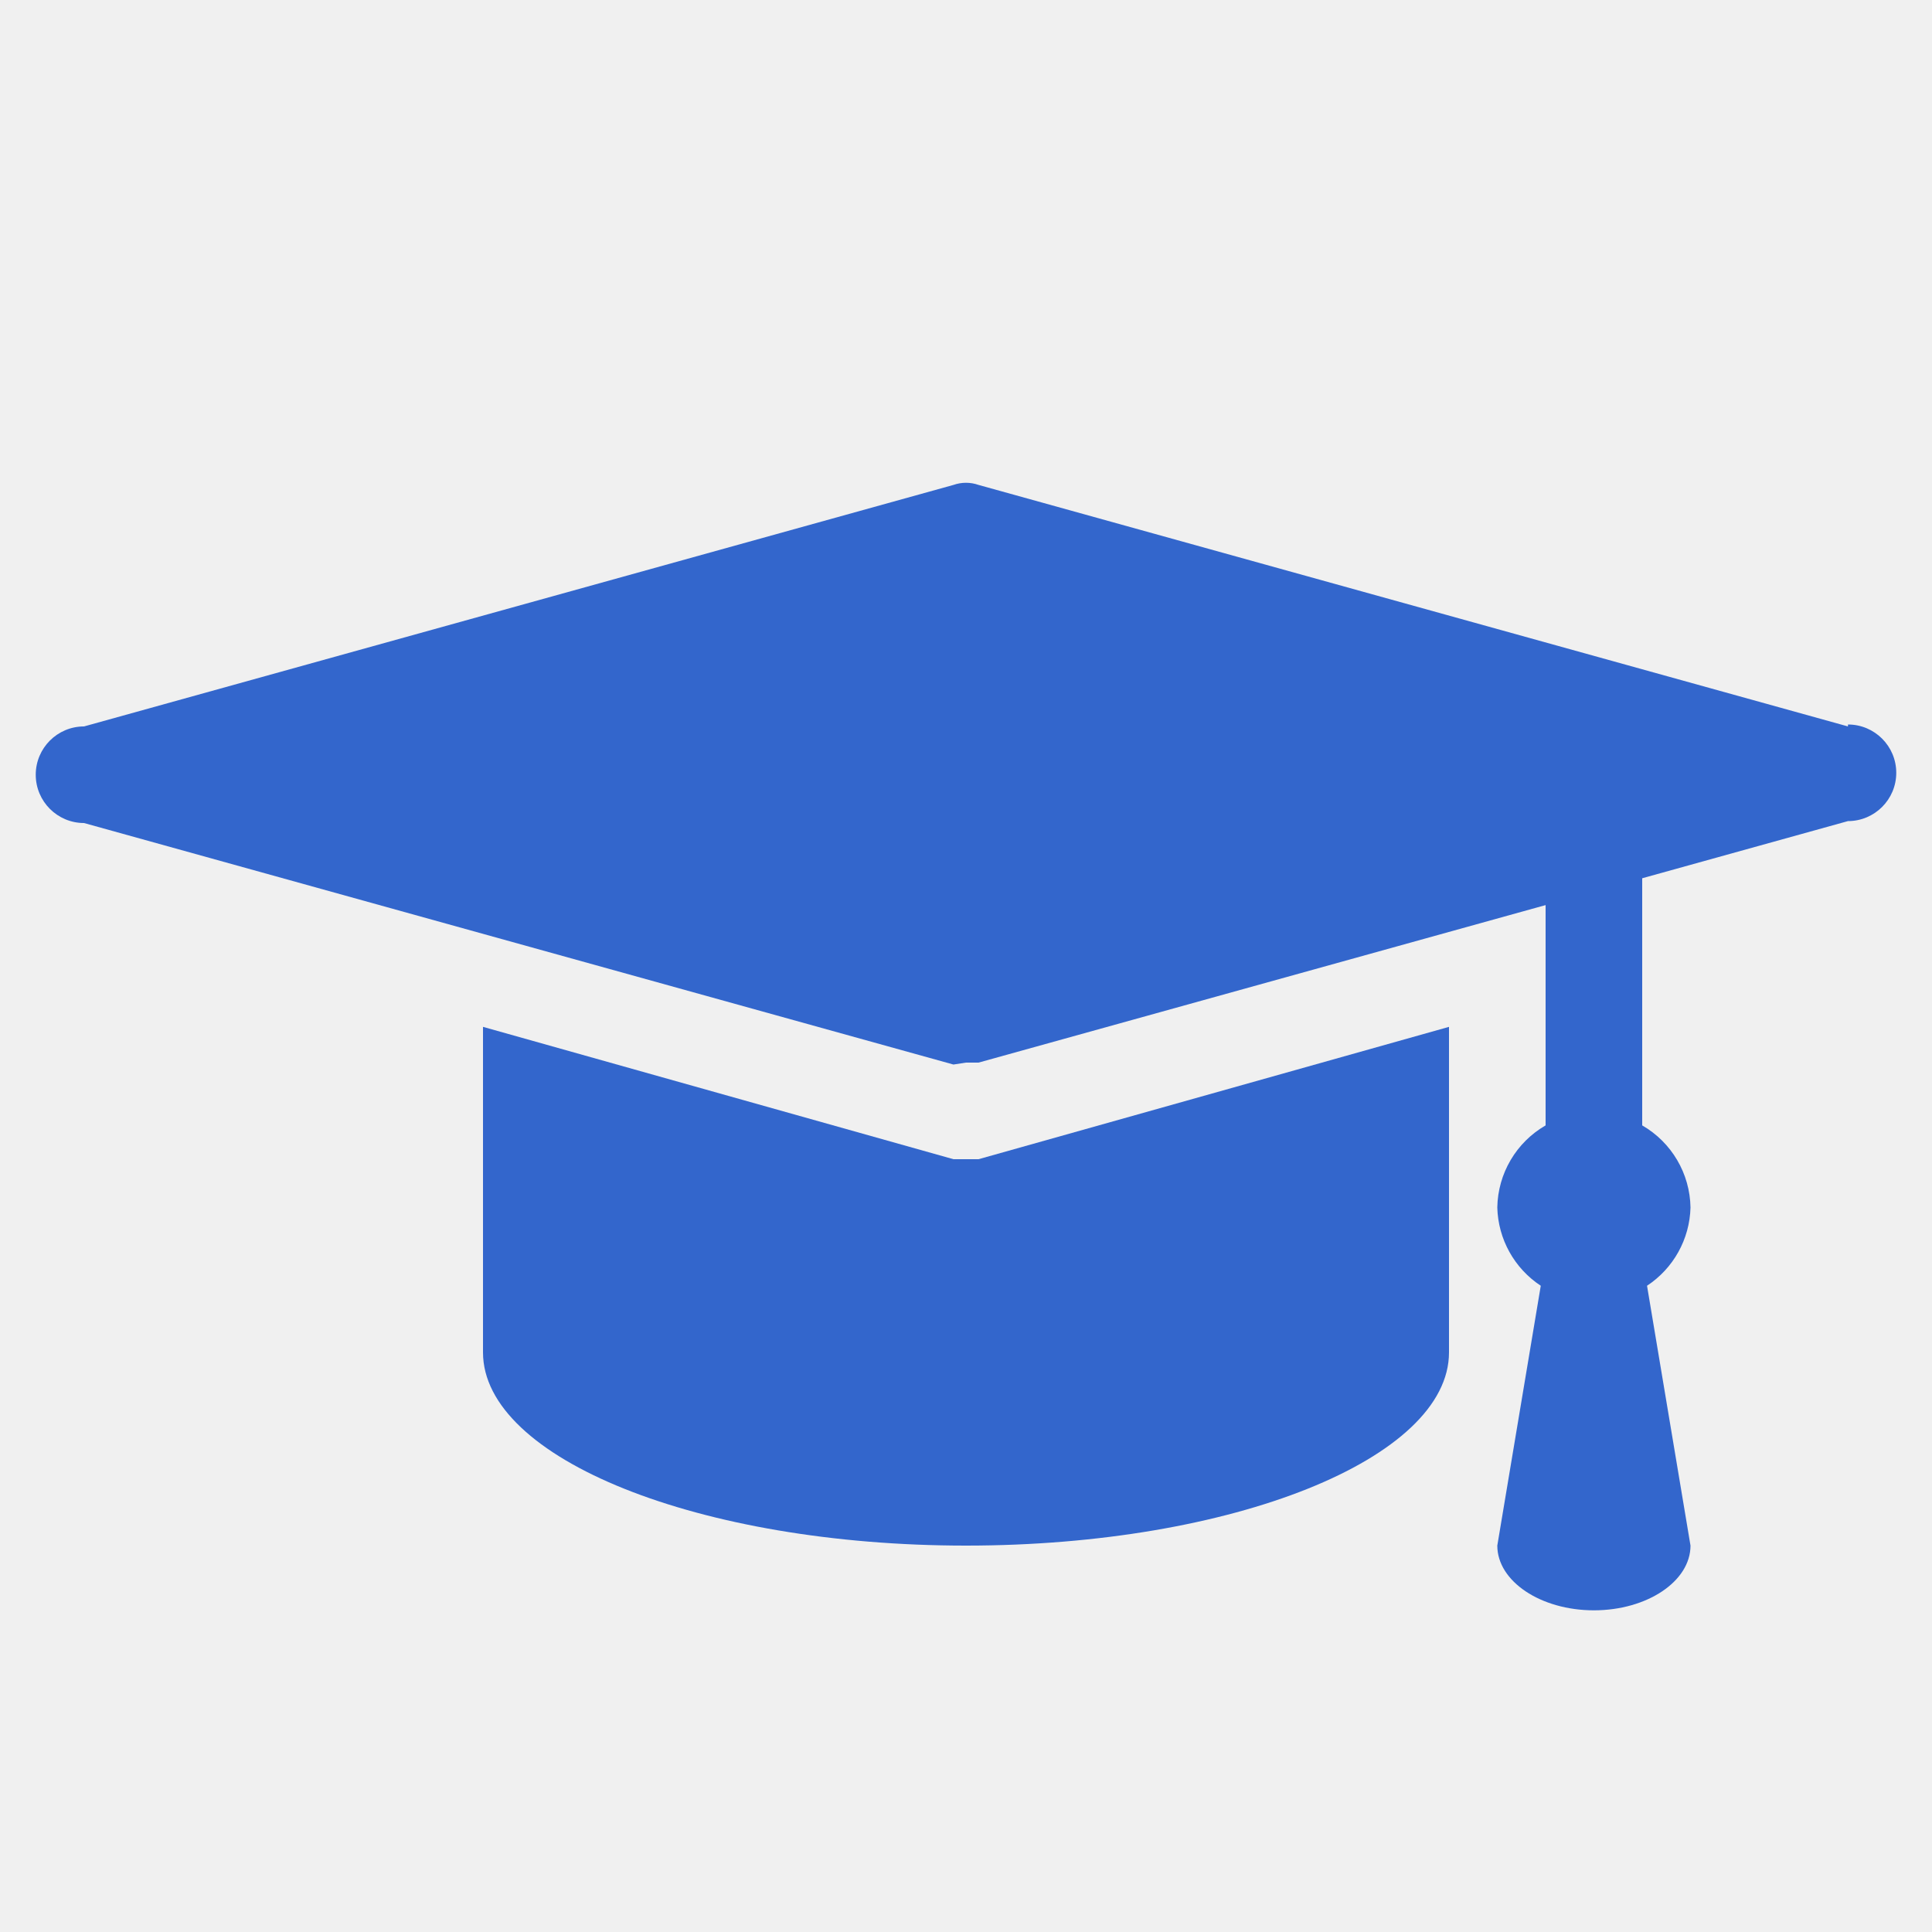
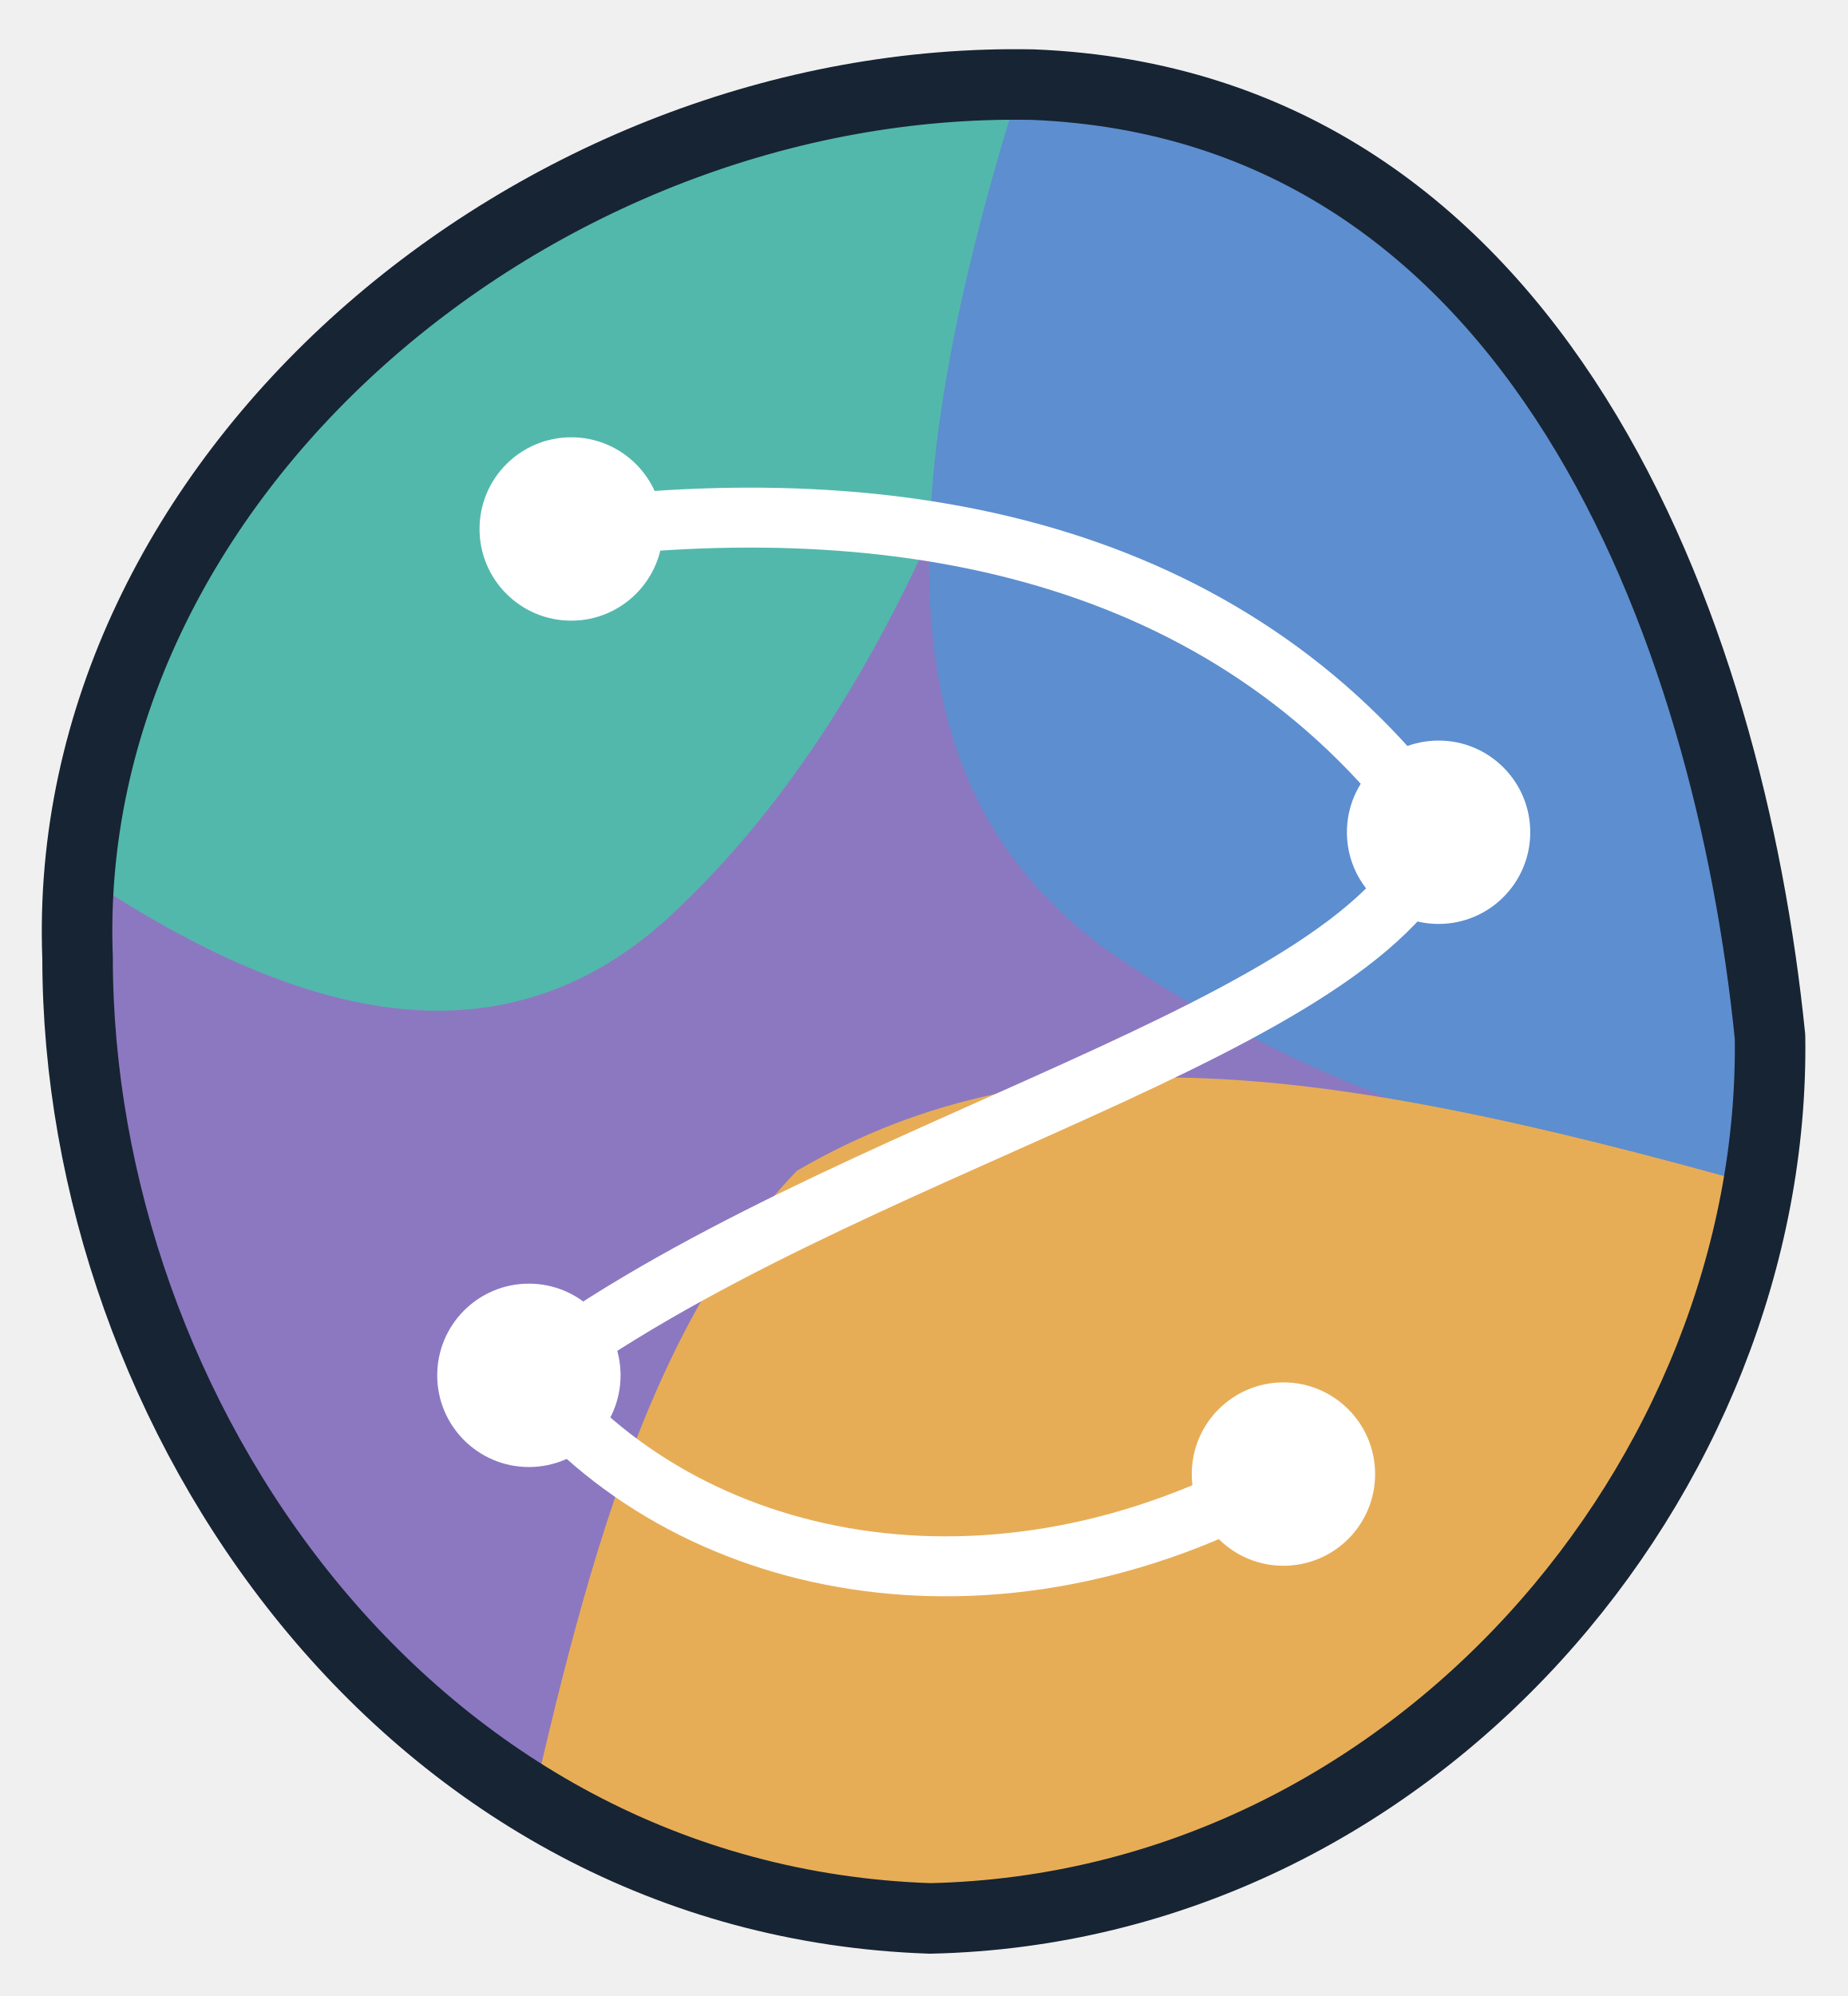
- <svg xmlns="http://www.w3.org/2000/svg" viewBox="2 2 20 20">
-   <path d="M12.13,14,12,14l-.13,0L7,12.63V16c0,1.1,2.24,2,5,2s5-.9,5-2V12.63Z" fill="#36c" />
-   <path d="M21.13,9.52l-9-2.5a.39.39,0,0,0-.26,0l-9,2.5a.5.5,0,0,0,0,1l9,2.5L12,13l.13,0,9-2.5a.5.5,0,0,0,0-1Z" fill="#36c" />
-   <path d="M19.5,14.5a1,1,0,0,0-.5-.85V10H18v3.65a1,1,0,0,0-.5.85,1,1,0,0,0,.45.81L17.5,18c0,.37.45.67,1,.67s1-.3,1-.67l-.45-2.69A1,1,0,0,0,19.5,14.5Z" fill="#36c" />
+ <svg xmlns="http://www.w3.org/2000/svg" viewBox="-3 -2 262 283" role="img" aria-label="OPAL Lab mark">
+   <defs>
+     <clipPath id="opal-clip">
+       <path d="M143.5 10 C215.2 12.9 242.2 87.5 248 145 C248.9 207.1 197.6 268.5 128.9 270 C54.8 267.5 8 198.3 8 133.8 C5.4 65.9 72.9 8.6 143.5 10 Z" />
+     </clipPath>
+   </defs>
+   <g clip-path="url(#opal-clip)">
+     <path d="M143.5 10 C215.2 12.9 242.2 87.5 248 145 C248.9 207.1 197.6 268.5 128.9 270 C54.8 267.5 8 198.3 8 133.8 C5.4 65.9 72.9 8.6 143.5 10 Z" fill="#8C78C1" />
+     <path d="M12 38 C54 6 104 4 148 17 C139 54 123 98 94 126 C69 151 39 142 10 123 Z" fill="#52B8AC" />
+     <path d="M142 9 C187 8 226 39 243 89 L253 169 C218 163 184 154 153 132 C128 113 119 81 142 9 Z" fill="#5D8ECF" />
+     <path d="M110 164 C146 143 187 149 253 168 L249 238 C224 269 185 283 142 285 L68 273 C77 235 85 190 110 164 Z" fill="#E7AD56" />
+   </g>
+   <path d="M143.5 10 C215.2 12.9 242.2 87.5 248 145 C248.9 207.1 197.6 268.5 128.9 270 C54.8 267.5 8 198.3 8 133.8 C5.4 65.9 72.9 8.6 143.5 10 Z" fill="none" stroke="#172433" stroke-width="10" stroke-linejoin="round" />
+   <path d="M78 73 C127 67 173 77 201 116 C192 144 116 160 72 193 C94 221 138 230 179 207" fill="none" stroke="#FFFFFF" stroke-width="8.5" stroke-linecap="round" stroke-linejoin="round" />
+   <g fill="#FFFFFF" stroke="none">
+     <circle cx="78" cy="73" r="13" />
+     <circle cx="201" cy="116" r="13" />
+     <circle cx="72" cy="193" r="13" />
+     <circle cx="179" cy="207" r="13" />
+   </g>
</svg>
